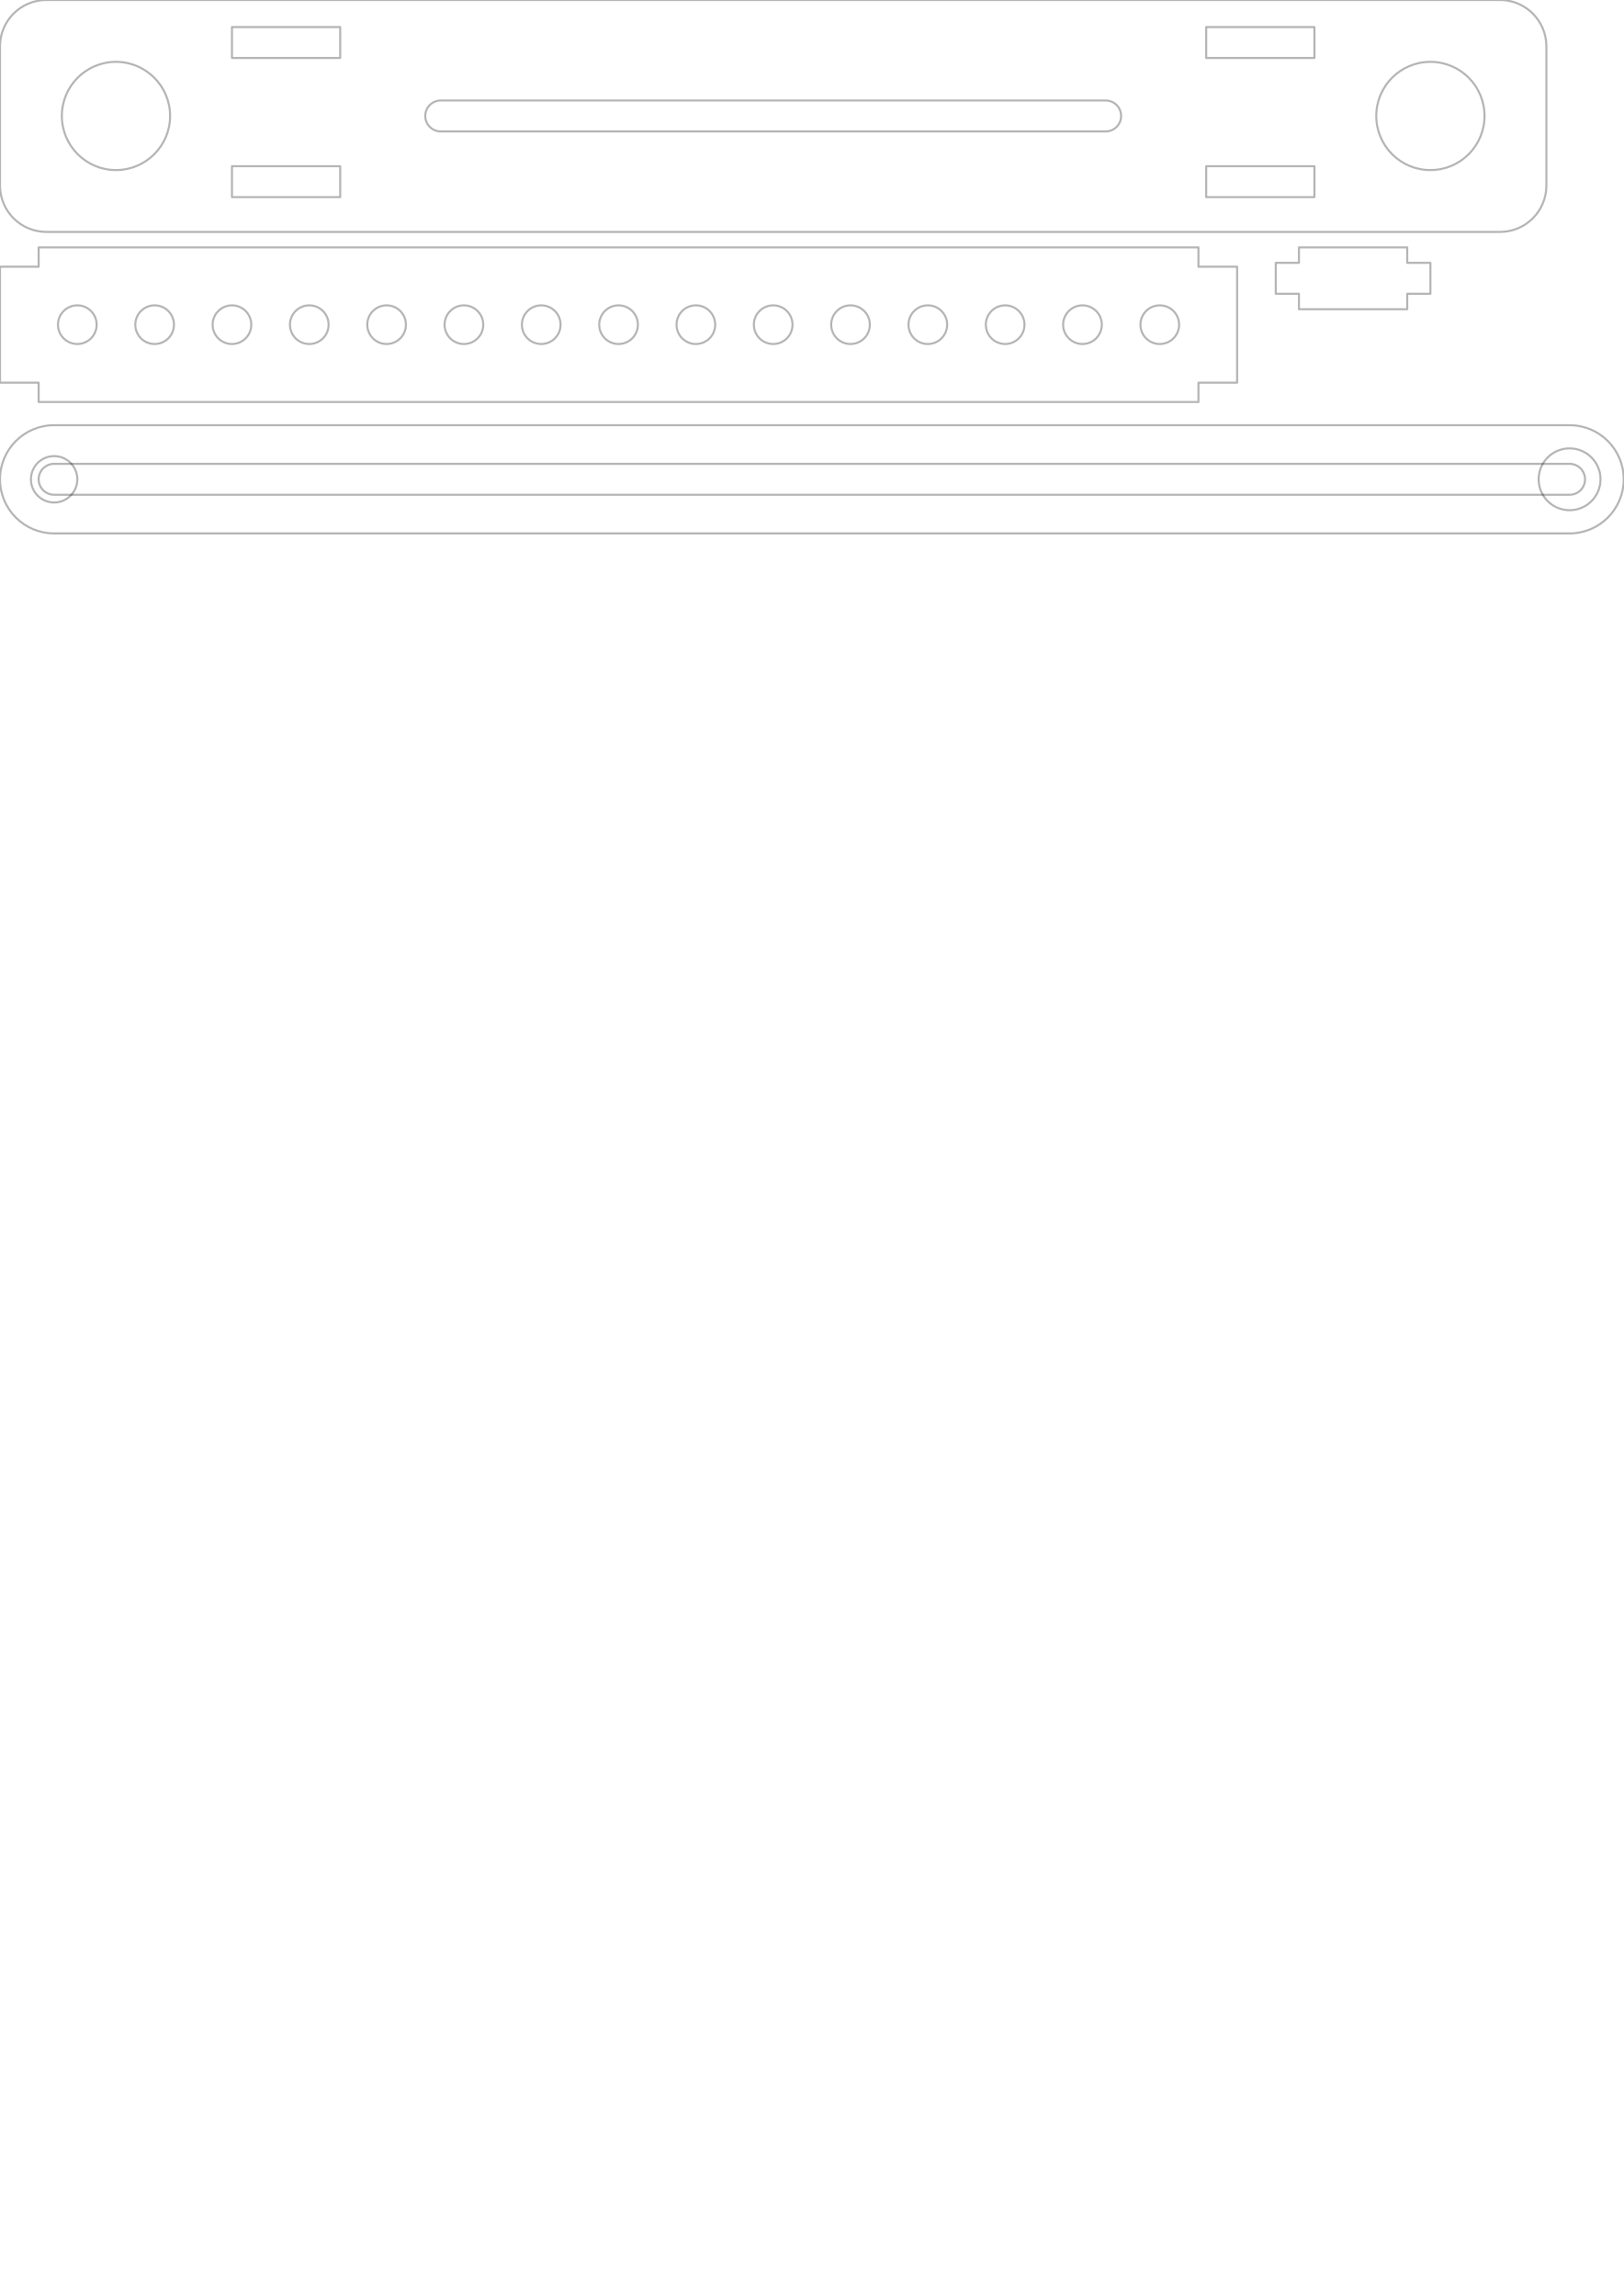
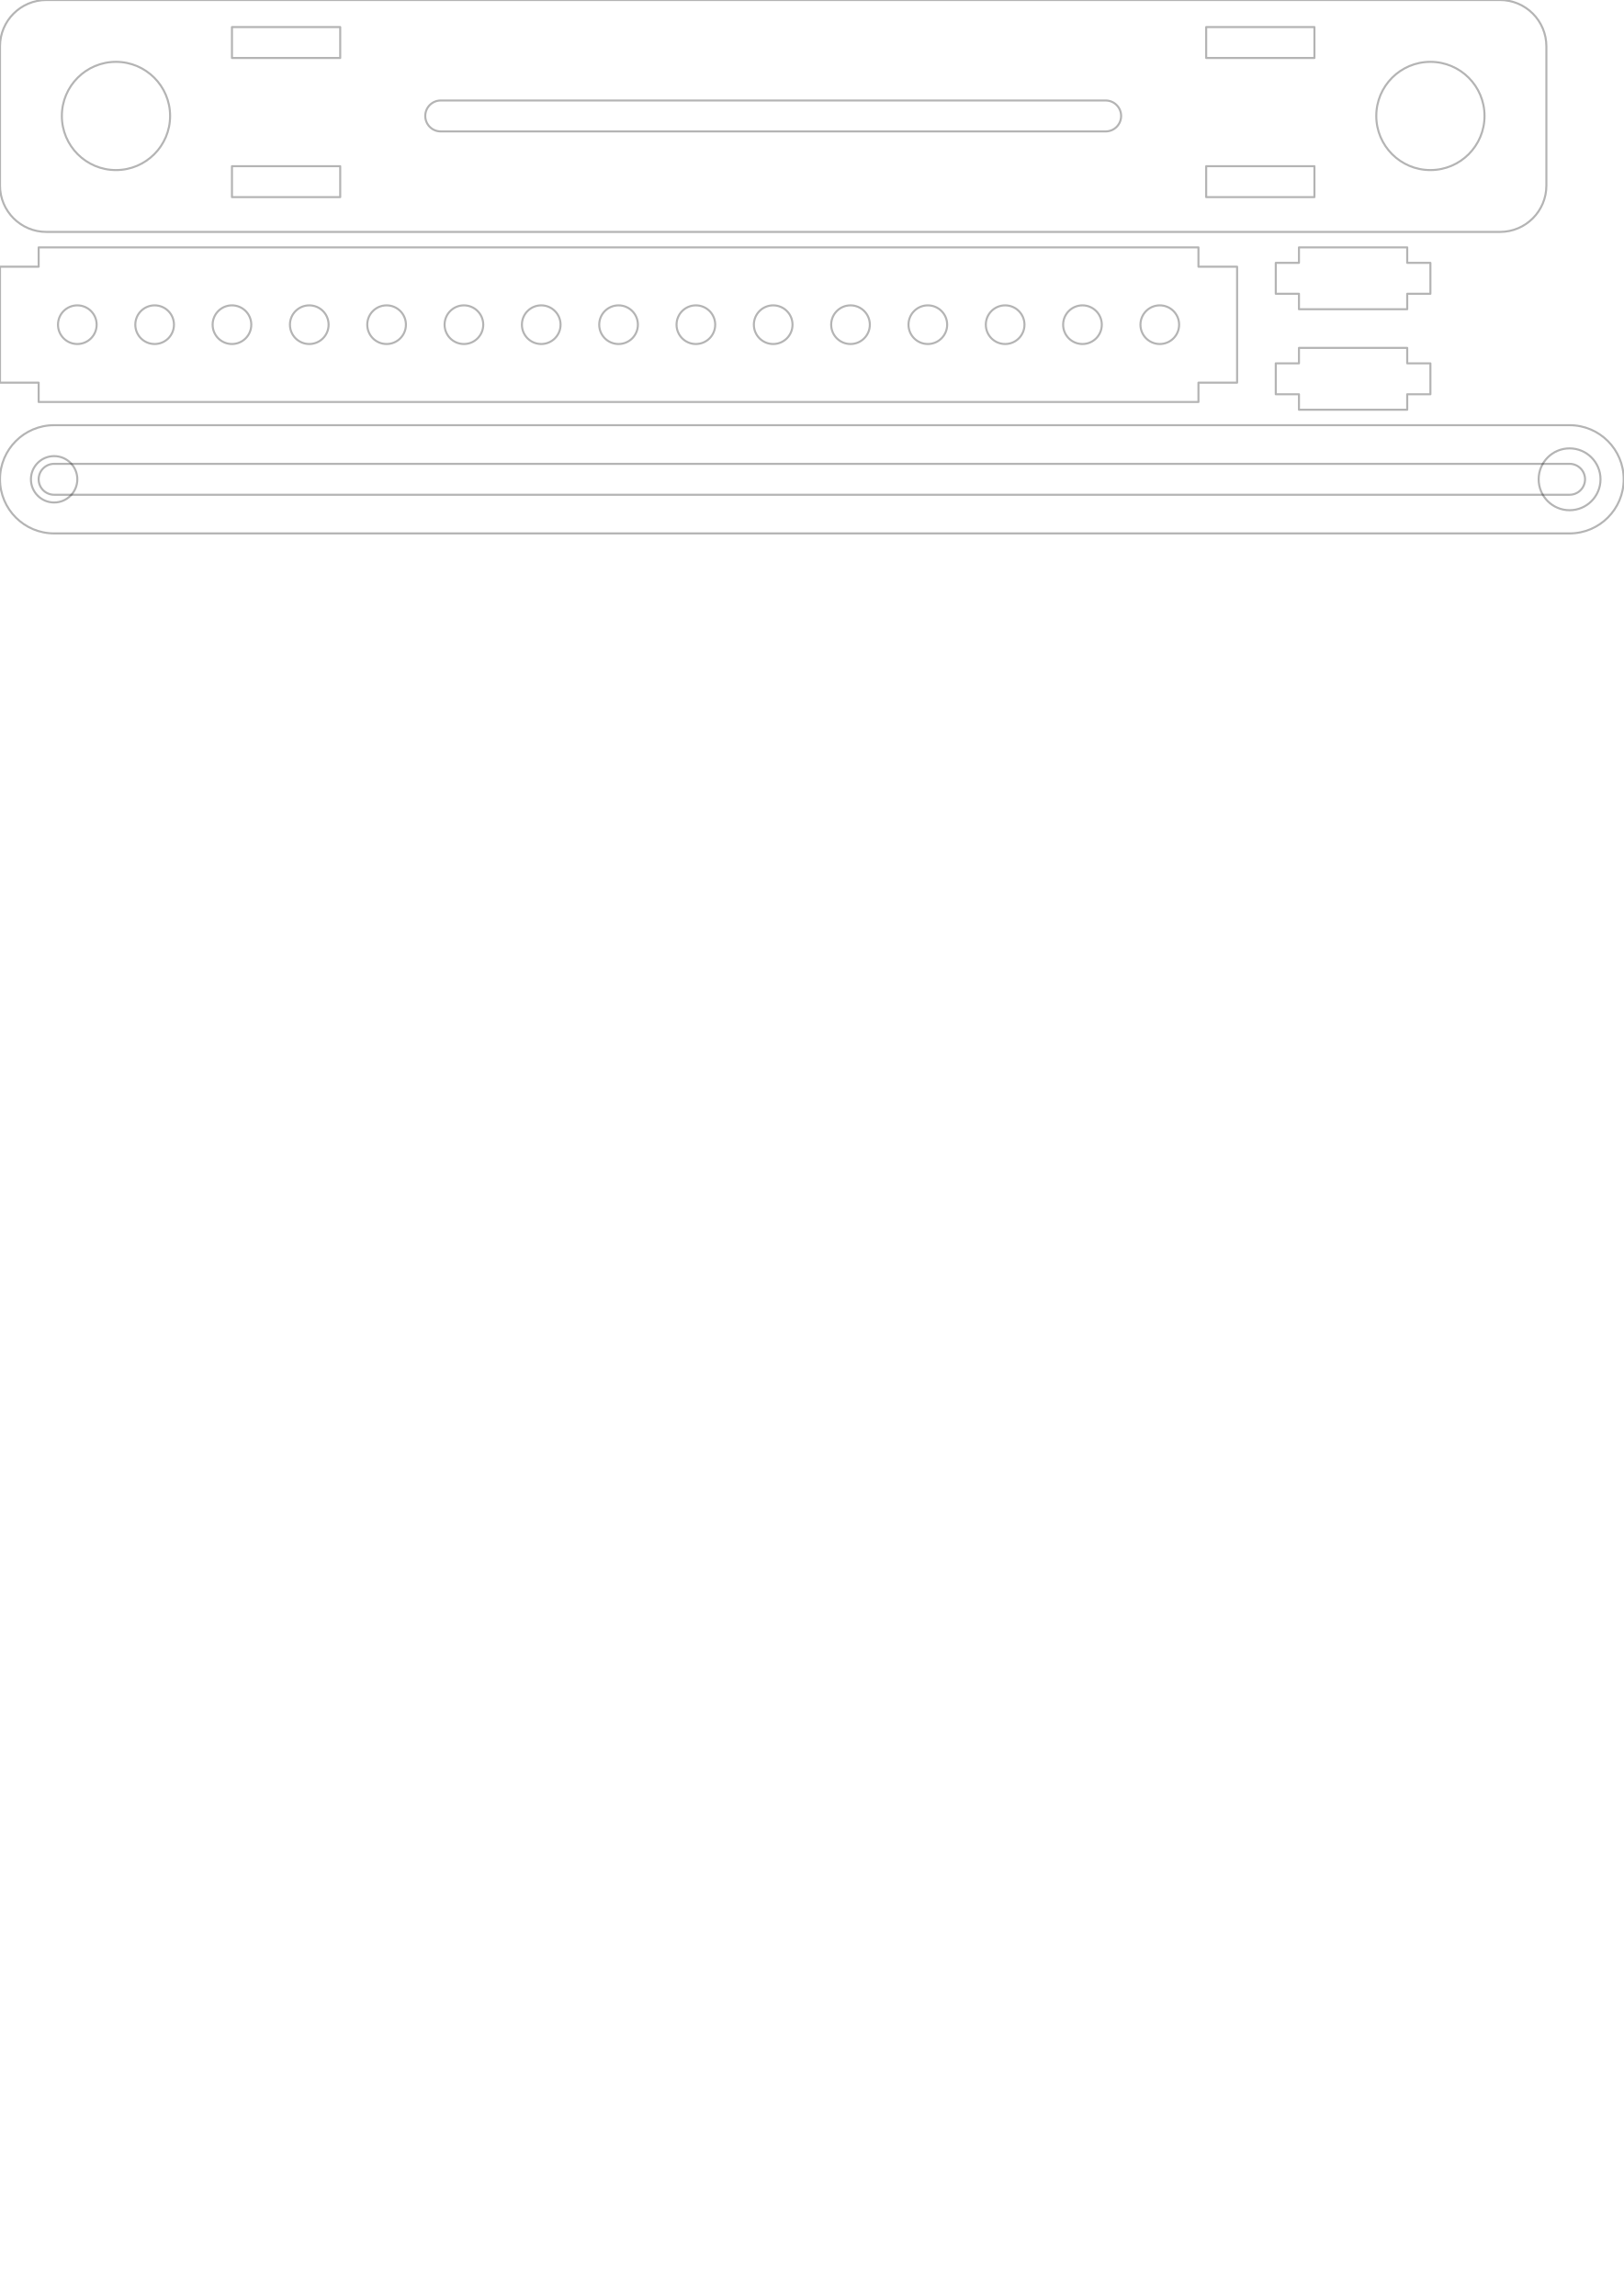
<svg xmlns="http://www.w3.org/2000/svg" width="210mm" height="297mm" viewBox="0 0 210 297" version="1.1" id="svg24114">
  <defs id="defs24111" />
  <g id="layer1">
    <rect style="opacity:0.295;fill:none;stroke:#000000;stroke-width:0.265;stroke-linecap:round;stroke-linejoin:round" id="rect24197" width="200" height="30" x="0" y="0" rx="6" ry="6" />
    <rect style="opacity:0.295;fill:none;stroke:#000000;stroke-width:0.265;stroke-linecap:round;stroke-linejoin:round" id="rect24197" width="14" height="4" x="30" y="3.5" />
    <rect style="opacity:0.295;fill:none;stroke:#000000;stroke-width:0.265;stroke-linecap:round;stroke-linejoin:round" id="rect24197" width="14" height="4" x="156" y="3.5" />
    <rect style="opacity:0.295;fill:none;stroke:#000000;stroke-width:0.265;stroke-linecap:round;stroke-linejoin:round" id="rect24197" width="14" height="4" x="30" y="21.5" />
    <rect style="opacity:0.295;fill:none;stroke:#000000;stroke-width:0.265;stroke-linecap:round;stroke-linejoin:round" id="rect24197" width="14" height="4" x="156" y="21.5" />
    <circle style="opacity:0.295;fill:none;stroke:#000000;stroke-width:0.265;stroke-linecap:round;stroke-linejoin:round" id="circ24197" r="7" cx="15" cy="15" />
    <circle style="opacity:0.295;fill:none;stroke:#000000;stroke-width:0.265;stroke-linecap:round;stroke-linejoin:round" id="circ24197" r="7" cx="185" cy="15" />
    <rect style="opacity:0.295;fill:none;stroke:#000000;stroke-width:0.265;stroke-linecap:round;stroke-linejoin:round" id="rect24197" width="90" height="4" x="55" y="13" rx="2" ry="2" />
  </g>
  <g id="layer2" transform="translate(0, 32)">
    <path style="opacity:0.295;fill:none;stroke:#000000;stroke-width:0.265;stroke-linecap:round;stroke-linejoin:round" id="tow24197" d="M 5,0, 5,2.5 0,2.5 0,17.5 5,17.5 5,20  155,20 155,17.5 160,17.5 160,2.5, 155,2.5 155,0 Z">
     </path>
    <circle style="opacity:0.295;fill:none;stroke:#000000;stroke-width:0.265;stroke-linecap:round;stroke-linejoin:round" id="circ24197" r="2.5" cx="10" cy="10" />
    <circle style="opacity:0.295;fill:none;stroke:#000000;stroke-width:0.265;stroke-linecap:round;stroke-linejoin:round" id="circ24197" r="2.5" cx="20" cy="10" />
    <circle style="opacity:0.295;fill:none;stroke:#000000;stroke-width:0.265;stroke-linecap:round;stroke-linejoin:round" id="circ24197" r="2.5" cx="30" cy="10" />
    <circle style="opacity:0.295;fill:none;stroke:#000000;stroke-width:0.265;stroke-linecap:round;stroke-linejoin:round" id="circ24197" r="2.5" cx="40" cy="10" />
    <circle style="opacity:0.295;fill:none;stroke:#000000;stroke-width:0.265;stroke-linecap:round;stroke-linejoin:round" id="circ24197" r="2.5" cx="50" cy="10" />
    <circle style="opacity:0.295;fill:none;stroke:#000000;stroke-width:0.265;stroke-linecap:round;stroke-linejoin:round" id="circ24197" r="2.5" cx="60" cy="10" />
    <circle style="opacity:0.295;fill:none;stroke:#000000;stroke-width:0.265;stroke-linecap:round;stroke-linejoin:round" id="circ24197" r="2.5" cx="70" cy="10" />
    <circle style="opacity:0.295;fill:none;stroke:#000000;stroke-width:0.265;stroke-linecap:round;stroke-linejoin:round" id="circ24197" r="2.5" cx="80" cy="10" />
    <circle style="opacity:0.295;fill:none;stroke:#000000;stroke-width:0.265;stroke-linecap:round;stroke-linejoin:round" id="circ24197" r="2.5" cx="90" cy="10" />
    <circle style="opacity:0.295;fill:none;stroke:#000000;stroke-width:0.265;stroke-linecap:round;stroke-linejoin:round" id="circ24197" r="2.5" cx="100" cy="10" />
    <circle style="opacity:0.295;fill:none;stroke:#000000;stroke-width:0.265;stroke-linecap:round;stroke-linejoin:round" id="circ24197" r="2.5" cx="110" cy="10" />
    <circle style="opacity:0.295;fill:none;stroke:#000000;stroke-width:0.265;stroke-linecap:round;stroke-linejoin:round" id="circ24197" r="2.5" cx="120" cy="10" />
    <circle style="opacity:0.295;fill:none;stroke:#000000;stroke-width:0.265;stroke-linecap:round;stroke-linejoin:round" id="circ24197" r="2.5" cx="130" cy="10" />
    <circle style="opacity:0.295;fill:none;stroke:#000000;stroke-width:0.265;stroke-linecap:round;stroke-linejoin:round" id="circ24197" r="2.5" cx="140" cy="10" />
    <circle style="opacity:0.295;fill:none;stroke:#000000;stroke-width:0.265;stroke-linecap:round;stroke-linejoin:round" id="circ24197" r="2.5" cx="150" cy="10" />
  </g>
  <g id="layer2" transform="translate(165, 32)">
    <path style="opacity:0.295;fill:none;stroke:#000000;stroke-width:0.265;stroke-linecap:round;stroke-linejoin:round" id="tow24197" d="M 3,0, 3,2 0,2 0,6 3,6 3,8  17,8 17,6 20,6 20,2, 17,2 17,0 Z" />
  </g>
+   <g id="layer2" transform="translate(165, 45)">
+     <path style="opacity:0.295;fill:none;stroke:#000000;stroke-width:0.265;stroke-linecap:round;stroke-linejoin:round" id="tow24197" d="M 3,0, 3,2 0,2 0,6 3,6 3,8  17,8 17,6 20,6 20,2, 17,2 17,0 Z" />
+   </g>
  <g id="layer2" transform="translate(0, 55)">
    <rect style="opacity:0.295;fill:none;stroke:#000000;stroke-width:0.265;stroke-linecap:round;stroke-linejoin:round" id="rect24197" width="210" height="14" x="0" y="0" rx="7" ry="7" />
    <rect style="opacity:0.295;fill:none;stroke:#000000;stroke-width:0.265;stroke-linecap:round;stroke-linejoin:round" id="rect24197" width="200" height="4" x="5" y="5" rx="2" ry="2" />
    <circle style="opacity:0.295;fill:none;stroke:#000000;stroke-width:0.265;stroke-linecap:round;stroke-linejoin:round" id="circ297" r="3" cx="7" cy="7" />
    <circle style="opacity:0.295;fill:none;stroke:#000000;stroke-width:0.265;stroke-linecap:round;stroke-linejoin:round" id="circ297" r="4" cx="203" cy="7" />
  </g>
</svg>
